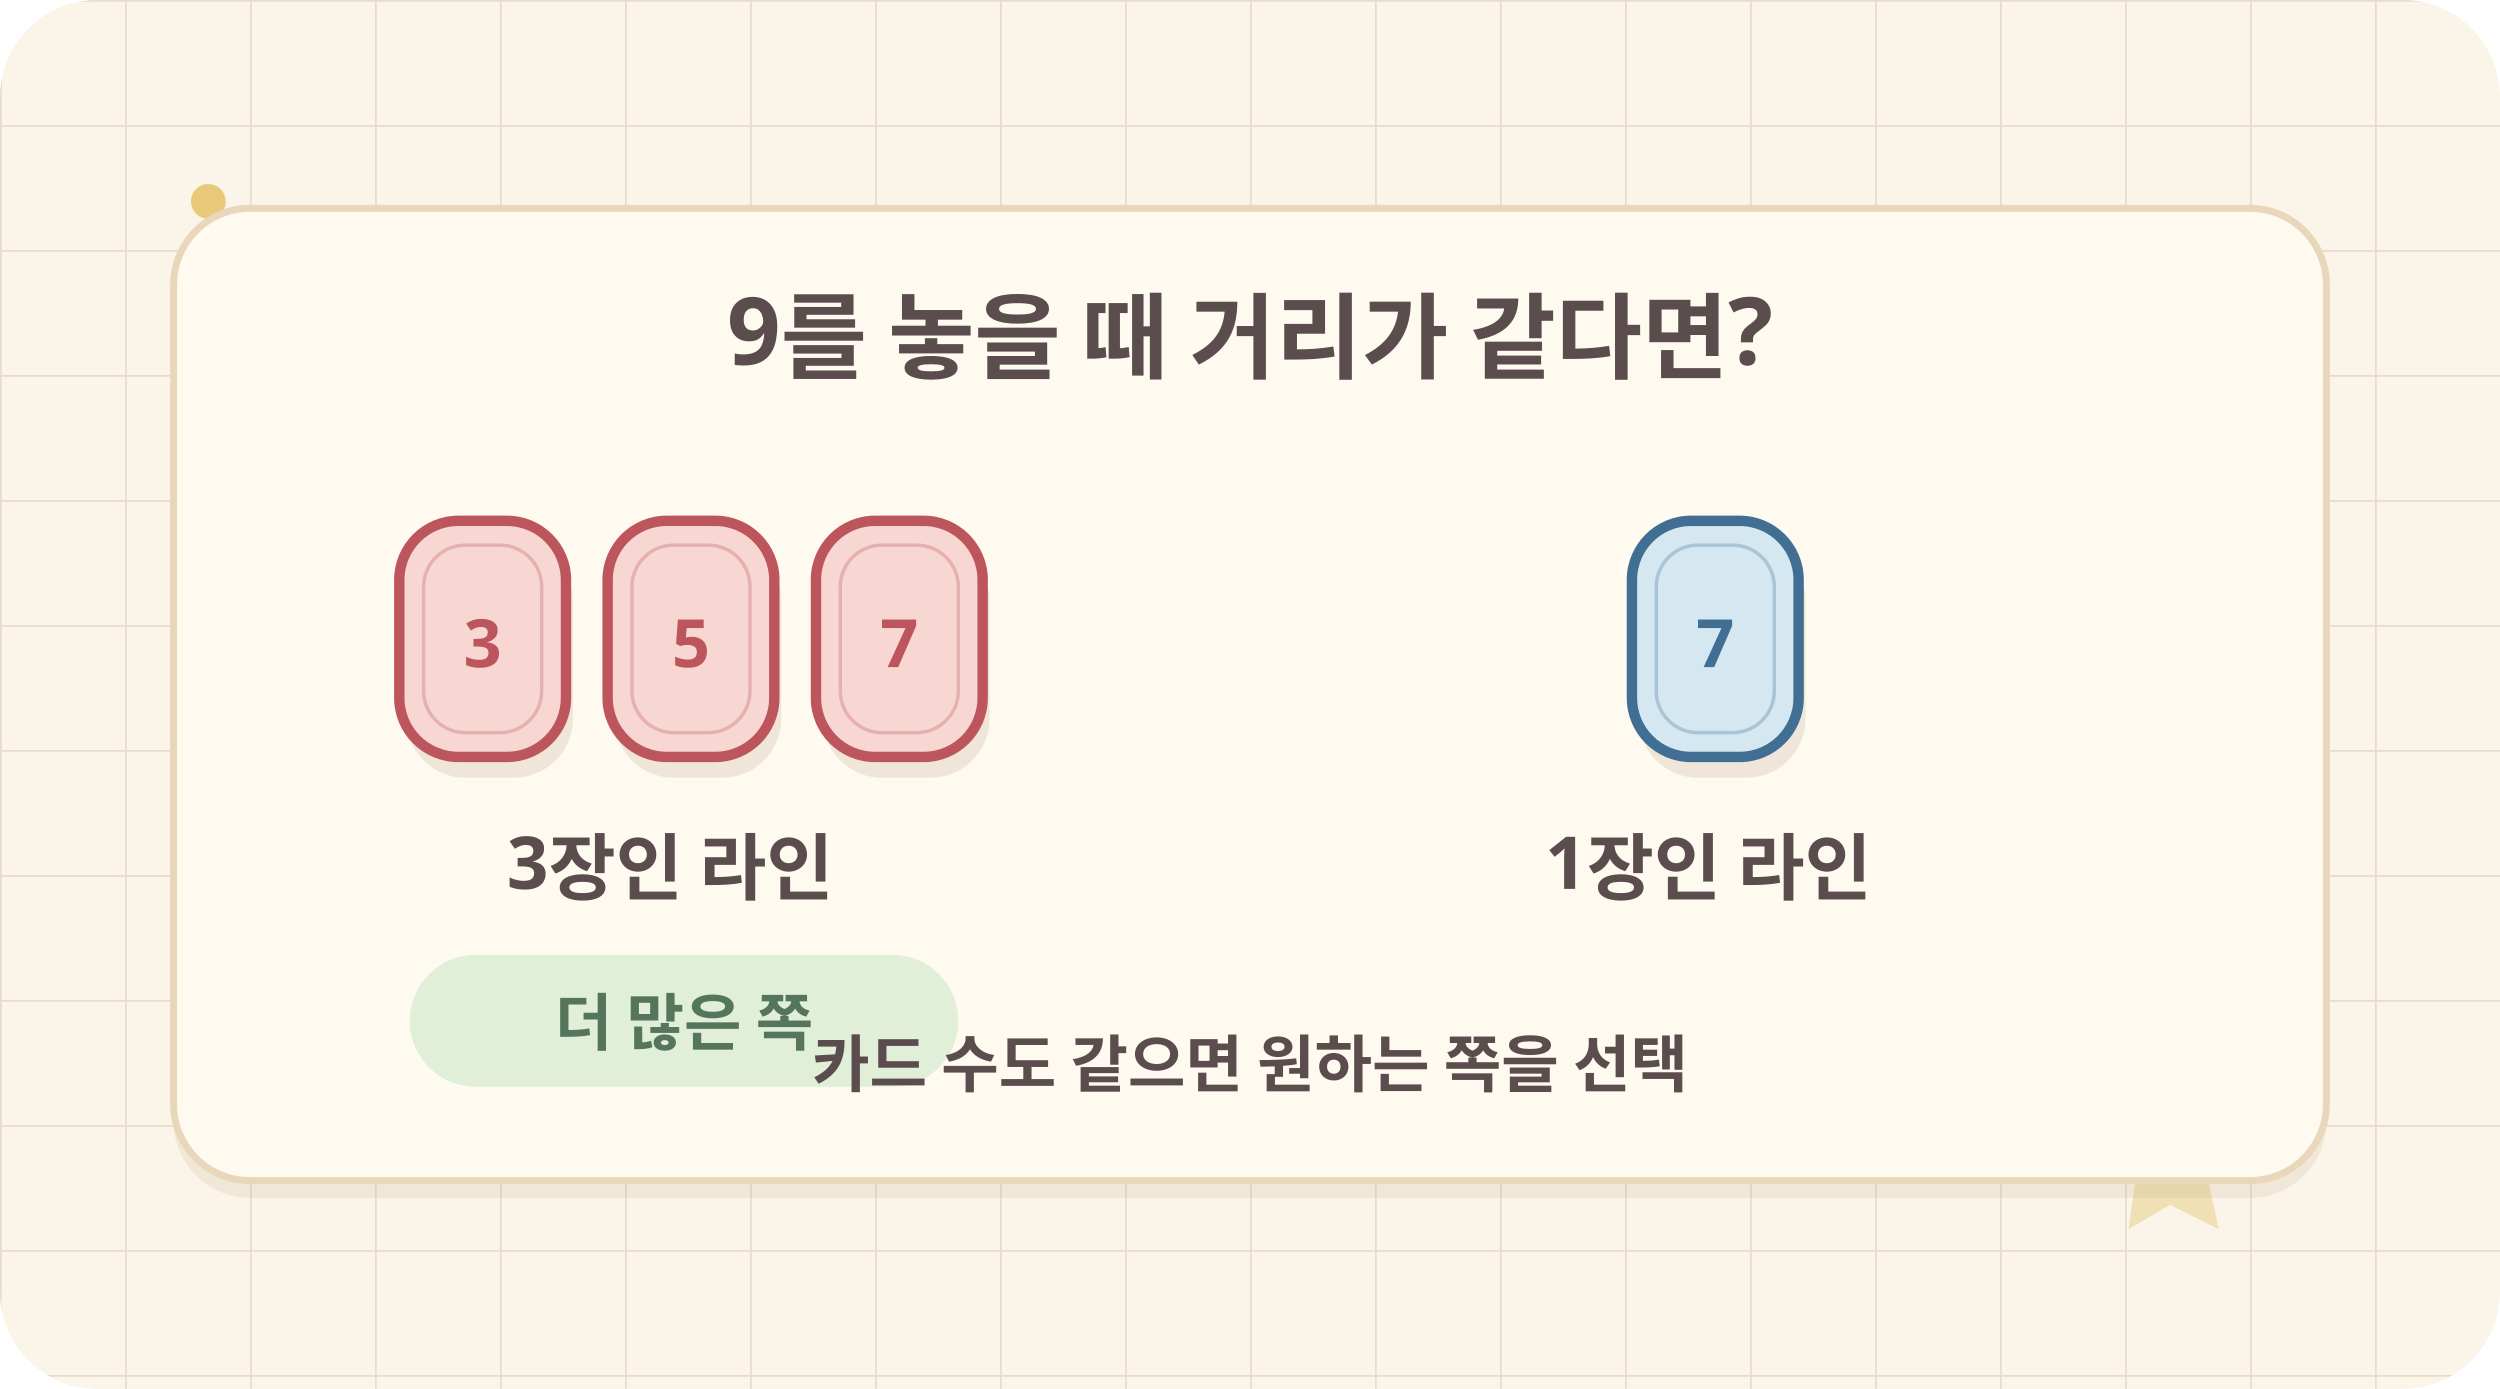
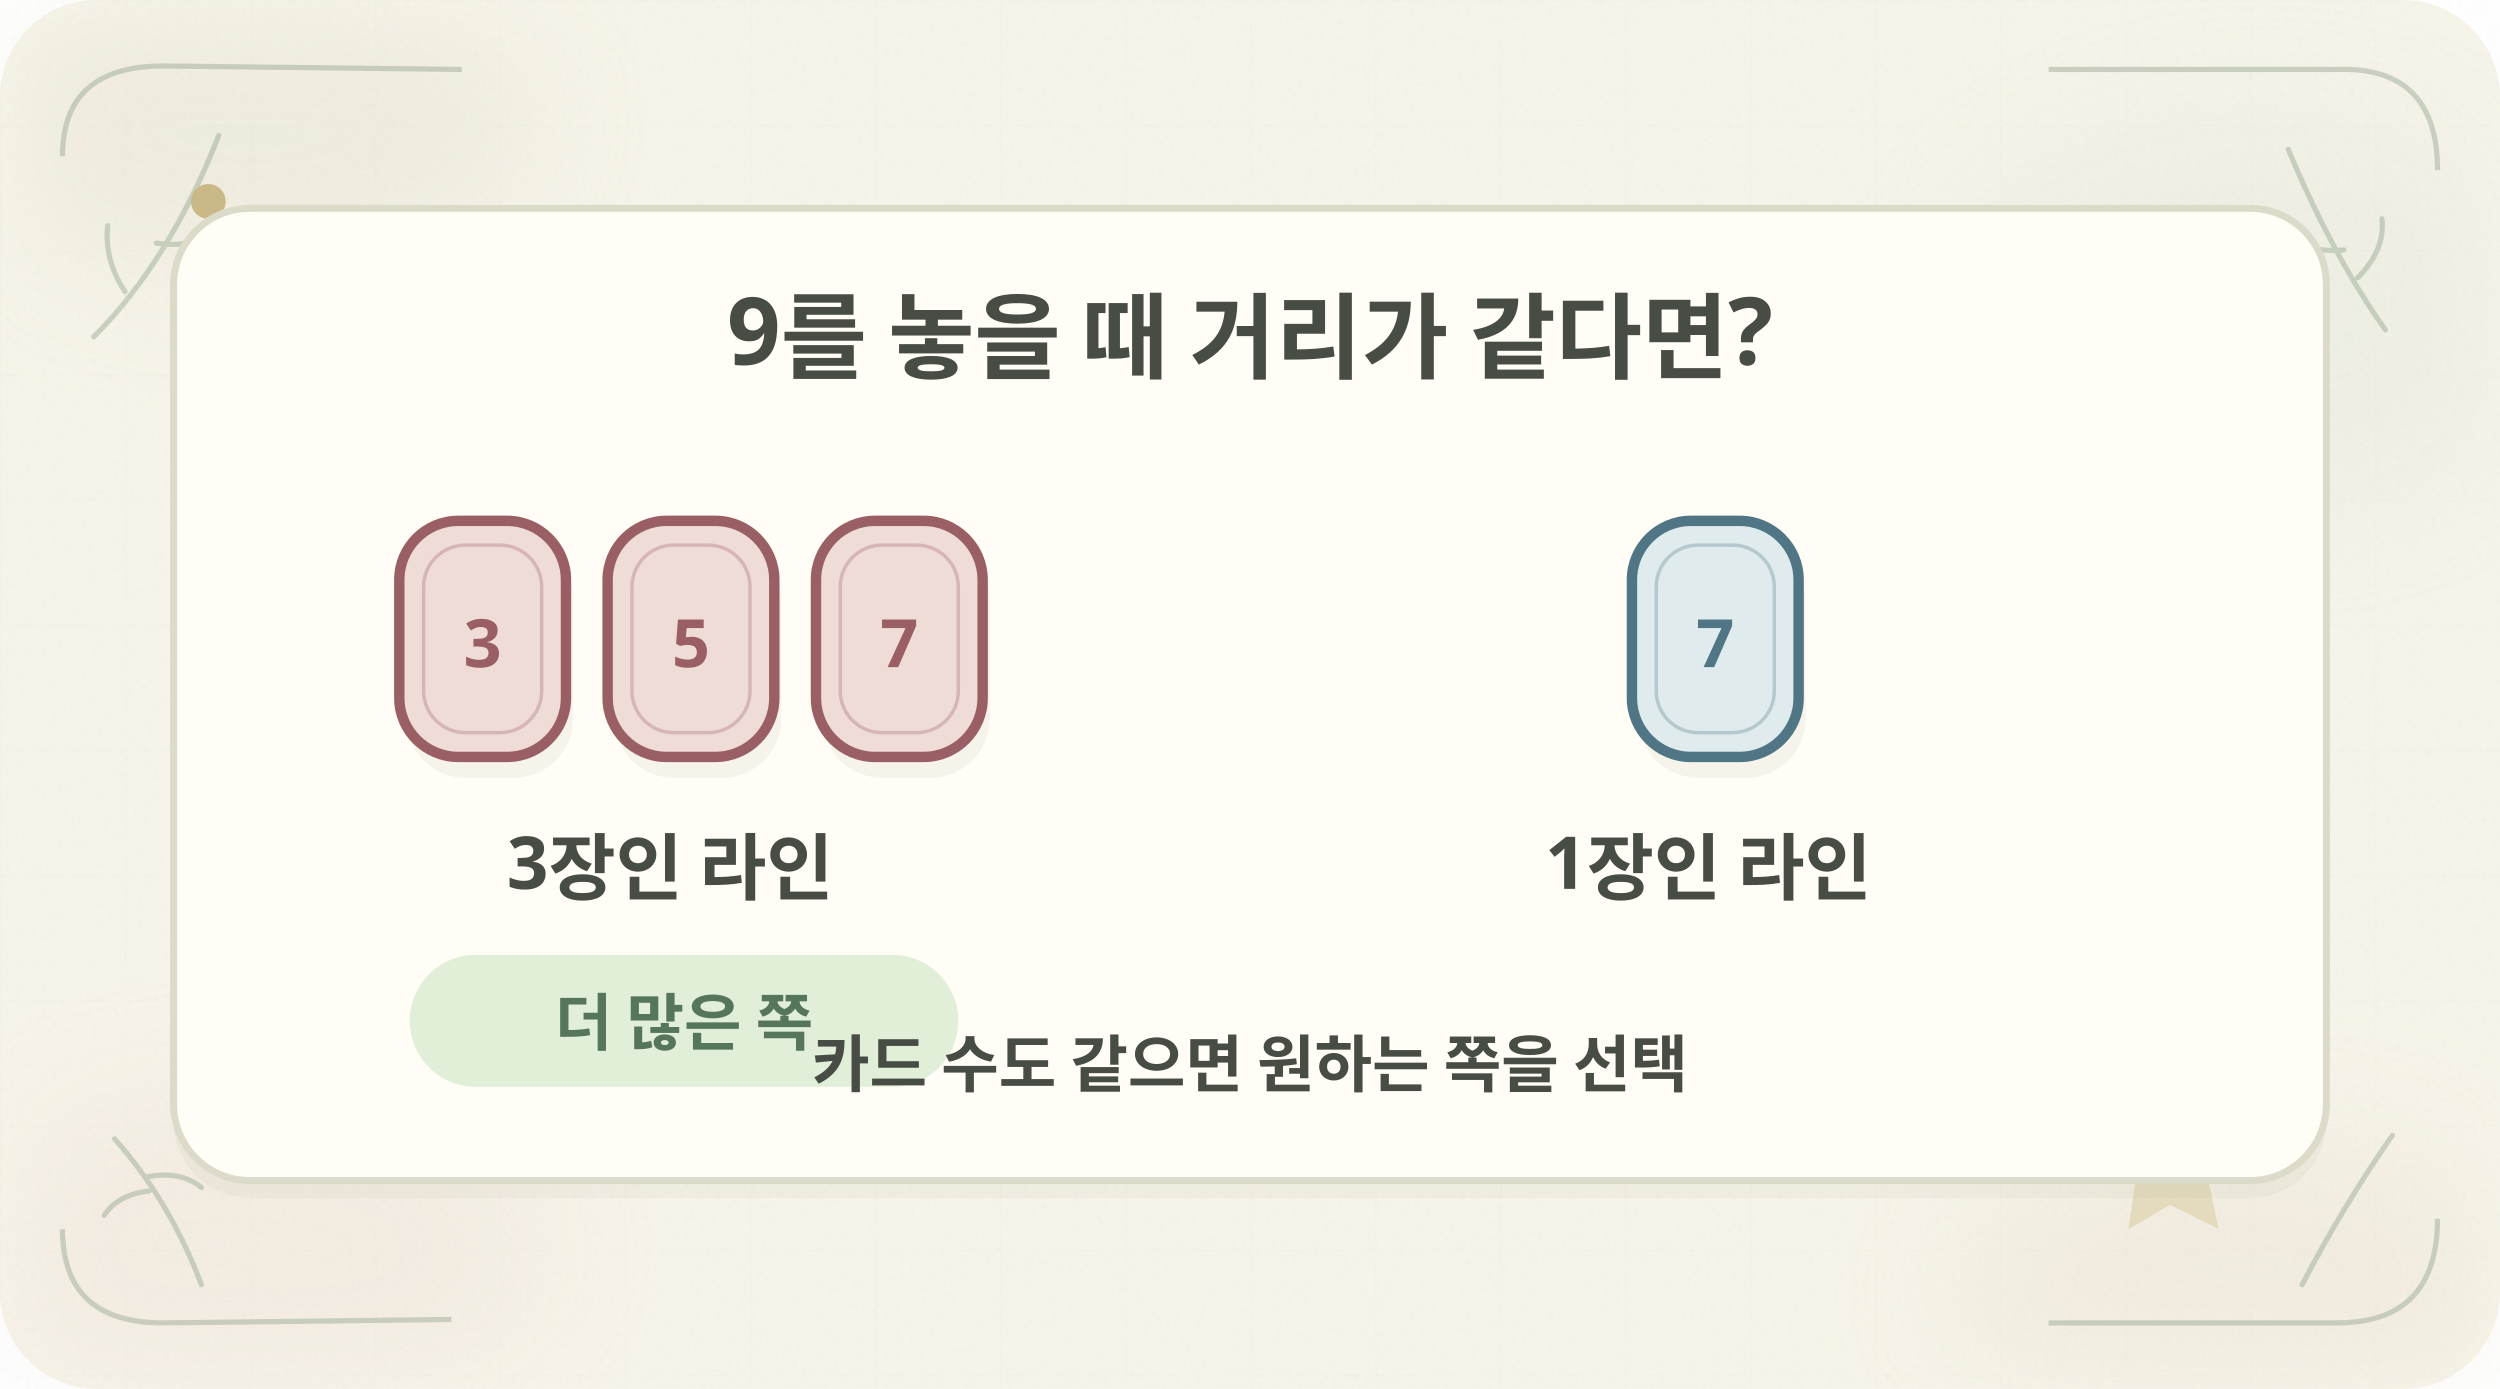
<svg xmlns="http://www.w3.org/2000/svg" viewBox="0 0 720 400" role="img" aria-label="거리가 같으면 카드가 많은 라인을 선택하고 카드 수도 같으면 고릅니다">
  <defs>
    <pattern id="grid" width="36" height="36" patternUnits="userSpaceOnUse">
-       <path d="M36 0H0V36" fill="none" stroke="#e8dcc9" stroke-width="1" />
+       <path d="M36 0H0V36" fill="none" stroke="#dedfd0" stroke-width="1" />
    </pattern>
    <marker id="arrow" viewBox="0 0 10 10" refX="8" refY="5" markerWidth="8" markerHeight="8" orient="auto-start-reverse">
-       <path d="M 0 1 L 9 5 L 0 9 z" fill="#a66c66" />
+       <path d="M 0 1 L 9 5 L 0 9 z" fill="#9b7770" />
    </marker>
+     <filter id="paper-grain" x="0" y="0" width="100%" height="100%">
+       <feTurbulence type="fractalNoise" baseFrequency="0.68" numOctaves="3" seed="8" stitchTiles="stitch" />
+       <feColorMatrix type="saturate" values="0" />
+     </filter>
+     <filter id="wash-blur" x="-30%" y="-30%" width="160%" height="160%">
+       <feGaussianBlur stdDeviation="19" />
+     </filter>
  </defs>
-   <rect width="720" height="400" rx="28" fill="#fbf4e8" />
-   <rect width="720" height="400" rx="28" fill="url(#grid)" />
-   <circle cx="60" cy="58" r="5" fill="#e8c879" />
-   <circle cx="659" cy="72" r="8" fill="#dcbfc0" />
-   <path d="M625 313l7 14 15 3-11 10 3 14-14-7-12 7 2-14-10-10 14-3z" fill="#ead598" opacity=".65" />
-   <rect x="50" y="65" width="620" height="280" rx="22" fill="#a58769" opacity=".12" />
-   <rect x="50" y="60" width="620" height="280" rx="22" fill="#fffaf0" stroke="#e8d7ba" stroke-width="2" />
-   <text x="360" y="105" text-anchor="middle" fill="#5b4c4d" font-size="27" font-weight="700" font-family="Pretendard, Noto Sans KR, Apple SD Gothic Neo, sans-serif">9를 놓을 때 거리가 같다면?</text>
+   <rect width="720" height="400" rx="28" fill="#f7f4e9" />
+   <g opacity=".24" filter="url(#wash-blur)">
+     <ellipse cx="70" cy="35" rx="85" ry="45" fill="#d7d5bd" />
+     <ellipse cx="650" cy="90" rx="90" ry="55" fill="#d5dfd0" />
+     <ellipse cx="72" cy="360" rx="85" ry="45" fill="#e8d3c9" />
+     <ellipse cx="648" cy="375" rx="85" ry="45" fill="#dfd4bc" />
+   </g>
+   <rect width="720" height="400" rx="28" filter="url(#paper-grain)" opacity=".045" />
+   <path d="M18 45 Q18 19 47 19 L133 20 M590 20 L673 20 Q702 19 702 49 M18 354 Q18 381 47 381 L130 380 M590 381 L673 381 Q702 381 702 351" fill="none" stroke="#a4b29e" stroke-width="1.5" opacity=".55" />
+   <g fill="none" stroke="#92a68e" stroke-width="1.5" opacity=".45" stroke-linecap="round">
+     <path d="M27 97 Q49 75 63 39 M36 84 Q30 75 31 65 M45 70 Q57 72 64 64 M33 328 Q49 346 58 370 M42 339 Q52 337 58 342 M43 343 Q34 344 30 350 M687 95 Q672 74 659 43 M679 80 Q687 72 686 63 M675 72 Q663 73 657 66 M689 327 Q675 347 663 370" />
+   </g>
+   <rect width="720" height="400" rx="28" fill="url(#grid)" opacity=".08" />
+   <circle cx="60" cy="58" r="5" fill="#cbb887" />
+   <circle cx="659" cy="72" r="8" fill="#d6bfb4" />
+   <path d="M625 313l7 14 15 3-11 10 3 14-14-7-12 7 2-14-10-10 14-3z" fill="#ddd1ab" opacity=".65" />
+   <rect x="50" y="65" width="620" height="280" rx="22" fill="#9e9b83" opacity=".08" />
+   <rect x="50" y="60" width="620" height="280" rx="22" fill="#fffdf5" stroke="#dcdac9" stroke-width="2" />
+   <text x="360" y="105" text-anchor="middle" fill="#474d44" font-size="27" font-weight="700" font-family="Pretendard, Noto Sans KR, Apple SD Gothic Neo, sans-serif">9를 놓을 때 거리가 같다면?</text>
  <g transform="translate(115 150) rotate(0 24.0 34.0)">
-     <rect x="2" y="6" width="48" height="68" rx="17" fill="#987a61" opacity=".16" />
-     <rect width="48" height="68" rx="17" fill="#f8d7d2" stroke="#bd555d" stroke-width="3" />
-     <rect x="7" y="7" width="34" height="54" rx="12" fill="none" stroke="#bd555d" opacity=".3" />
-     <text x="24.0" y="35.36" text-anchor="middle" dominant-baseline="middle" font-size="19.2" font-family="sans-serif" font-weight="800" fill="#bd555d">3</text>
-     <text x="24.0" y="51.68" text-anchor="middle" font-size="9.6" font-family="sans-serif" fill="#bd555d" />
+     <rect x="2" y="6" width="48" height="68" rx="17" fill="#948f7c" opacity=".09" />
+     <rect width="48" height="68" rx="17" fill="#efdcd6" stroke="#995f64" stroke-width="3" />
+     <rect x="7" y="7" width="34" height="54" rx="12" fill="none" stroke="#995f64" opacity=".3" />
+     <text x="24.0" y="35.36" text-anchor="middle" dominant-baseline="middle" font-size="19.2" font-family="sans-serif" font-weight="800" fill="#995f64">3</text>
+     <text x="24.0" y="51.68" text-anchor="middle" font-size="9.6" font-family="sans-serif" fill="#995f64" />
  </g>
  <g transform="translate(175 150) rotate(0 24.0 34.0)">
-     <rect x="2" y="6" width="48" height="68" rx="17" fill="#987a61" opacity=".16" />
-     <rect width="48" height="68" rx="17" fill="#f8d7d2" stroke="#bd555d" stroke-width="3" />
-     <rect x="7" y="7" width="34" height="54" rx="12" fill="none" stroke="#bd555d" opacity=".3" />
-     <text x="24.0" y="35.36" text-anchor="middle" dominant-baseline="middle" font-size="19.2" font-family="sans-serif" font-weight="800" fill="#bd555d">5</text>
-     <text x="24.0" y="51.68" text-anchor="middle" font-size="9.6" font-family="sans-serif" fill="#bd555d" />
+     <rect x="2" y="6" width="48" height="68" rx="17" fill="#948f7c" opacity=".09" />
+     <rect width="48" height="68" rx="17" fill="#efdcd6" stroke="#995f64" stroke-width="3" />
+     <rect x="7" y="7" width="34" height="54" rx="12" fill="none" stroke="#995f64" opacity=".3" />
+     <text x="24.0" y="35.36" text-anchor="middle" dominant-baseline="middle" font-size="19.2" font-family="sans-serif" font-weight="800" fill="#995f64">5</text>
+     <text x="24.0" y="51.68" text-anchor="middle" font-size="9.6" font-family="sans-serif" fill="#995f64" />
  </g>
  <g transform="translate(235 150) rotate(0 24.0 34.0)">
-     <rect x="2" y="6" width="48" height="68" rx="17" fill="#987a61" opacity=".16" />
-     <rect width="48" height="68" rx="17" fill="#f8d7d2" stroke="#bd555d" stroke-width="3" />
-     <rect x="7" y="7" width="34" height="54" rx="12" fill="none" stroke="#bd555d" opacity=".3" />
-     <text x="24.0" y="35.36" text-anchor="middle" dominant-baseline="middle" font-size="19.2" font-family="sans-serif" font-weight="800" fill="#bd555d">7</text>
-     <text x="24.0" y="51.68" text-anchor="middle" font-size="9.6" font-family="sans-serif" fill="#bd555d" />
+     <rect x="2" y="6" width="48" height="68" rx="17" fill="#948f7c" opacity=".09" />
+     <rect width="48" height="68" rx="17" fill="#efdcd6" stroke="#995f64" stroke-width="3" />
+     <rect x="7" y="7" width="34" height="54" rx="12" fill="none" stroke="#995f64" opacity=".3" />
+     <text x="24.0" y="35.36" text-anchor="middle" dominant-baseline="middle" font-size="19.2" font-family="sans-serif" font-weight="800" fill="#995f64">7</text>
+     <text x="24.0" y="51.68" text-anchor="middle" font-size="9.6" font-family="sans-serif" fill="#995f64" />
  </g>
  <g transform="translate(470 150) rotate(0 24.0 34.0)">
-     <rect x="2" y="6" width="48" height="68" rx="17" fill="#987a61" opacity=".16" />
-     <rect width="48" height="68" rx="17" fill="#d5e8f1" stroke="#416f94" stroke-width="3" />
-     <rect x="7" y="7" width="34" height="54" rx="12" fill="none" stroke="#416f94" opacity=".3" />
-     <text x="24.0" y="35.36" text-anchor="middle" dominant-baseline="middle" font-size="19.2" font-family="sans-serif" font-weight="800" fill="#416f94">7</text>
-     <text x="24.0" y="51.68" text-anchor="middle" font-size="9.6" font-family="sans-serif" fill="#416f94" />
+     <rect x="2" y="6" width="48" height="68" rx="17" fill="#948f7c" opacity=".09" />
+     <rect width="48" height="68" rx="17" fill="#dfebed" stroke="#507686" stroke-width="3" />
+     <rect x="7" y="7" width="34" height="54" rx="12" fill="none" stroke="#507686" opacity=".3" />
+     <text x="24.0" y="35.36" text-anchor="middle" dominant-baseline="middle" font-size="19.2" font-family="sans-serif" font-weight="800" fill="#507686">7</text>
+     <text x="24.0" y="51.68" text-anchor="middle" font-size="9.6" font-family="sans-serif" fill="#507686" />
  </g>
-   <text x="193" y="256" text-anchor="middle" fill="#5b4c4d" font-size="21" font-weight="700" font-family="Pretendard, Noto Sans KR, Apple SD Gothic Neo, sans-serif">3장인 라인</text>
-   <text x="492" y="256" text-anchor="middle" fill="#5b4c4d" font-size="21" font-weight="700" font-family="Pretendard, Noto Sans KR, Apple SD Gothic Neo, sans-serif">1장인 라인</text>
+   <text x="193" y="256" text-anchor="middle" fill="#474d44" font-size="21" font-weight="700" font-family="Pretendard, Noto Sans KR, Apple SD Gothic Neo, sans-serif">3장인 라인</text>
+   <text x="492" y="256" text-anchor="middle" fill="#474d44" font-size="21" font-weight="700" font-family="Pretendard, Noto Sans KR, Apple SD Gothic Neo, sans-serif">1장인 라인</text>
  <rect x="118" y="275" width="158" height="38" rx="19" fill="#e1efd9" />
  <text x="197.0" y="301" text-anchor="middle" fill="#56765c" font-size="18" font-weight="700" font-family="Pretendard, Noto Sans KR, Apple SD Gothic Neo, sans-serif">더 많은 쪽</text>
-   <text x="360" y="313" text-anchor="middle" fill="#5b4c4d" font-size="18" font-weight="700" font-family="Pretendard, Noto Sans KR, Apple SD Gothic Neo, sans-serif">카드 수도 같으면 원하는 쪽을 선택</text>
+   <text x="360" y="313" text-anchor="middle" fill="#474d44" font-size="18" font-weight="700" font-family="Pretendard, Noto Sans KR, Apple SD Gothic Neo, sans-serif">카드 수도 같으면 원하는 쪽을 선택</text>
</svg>
